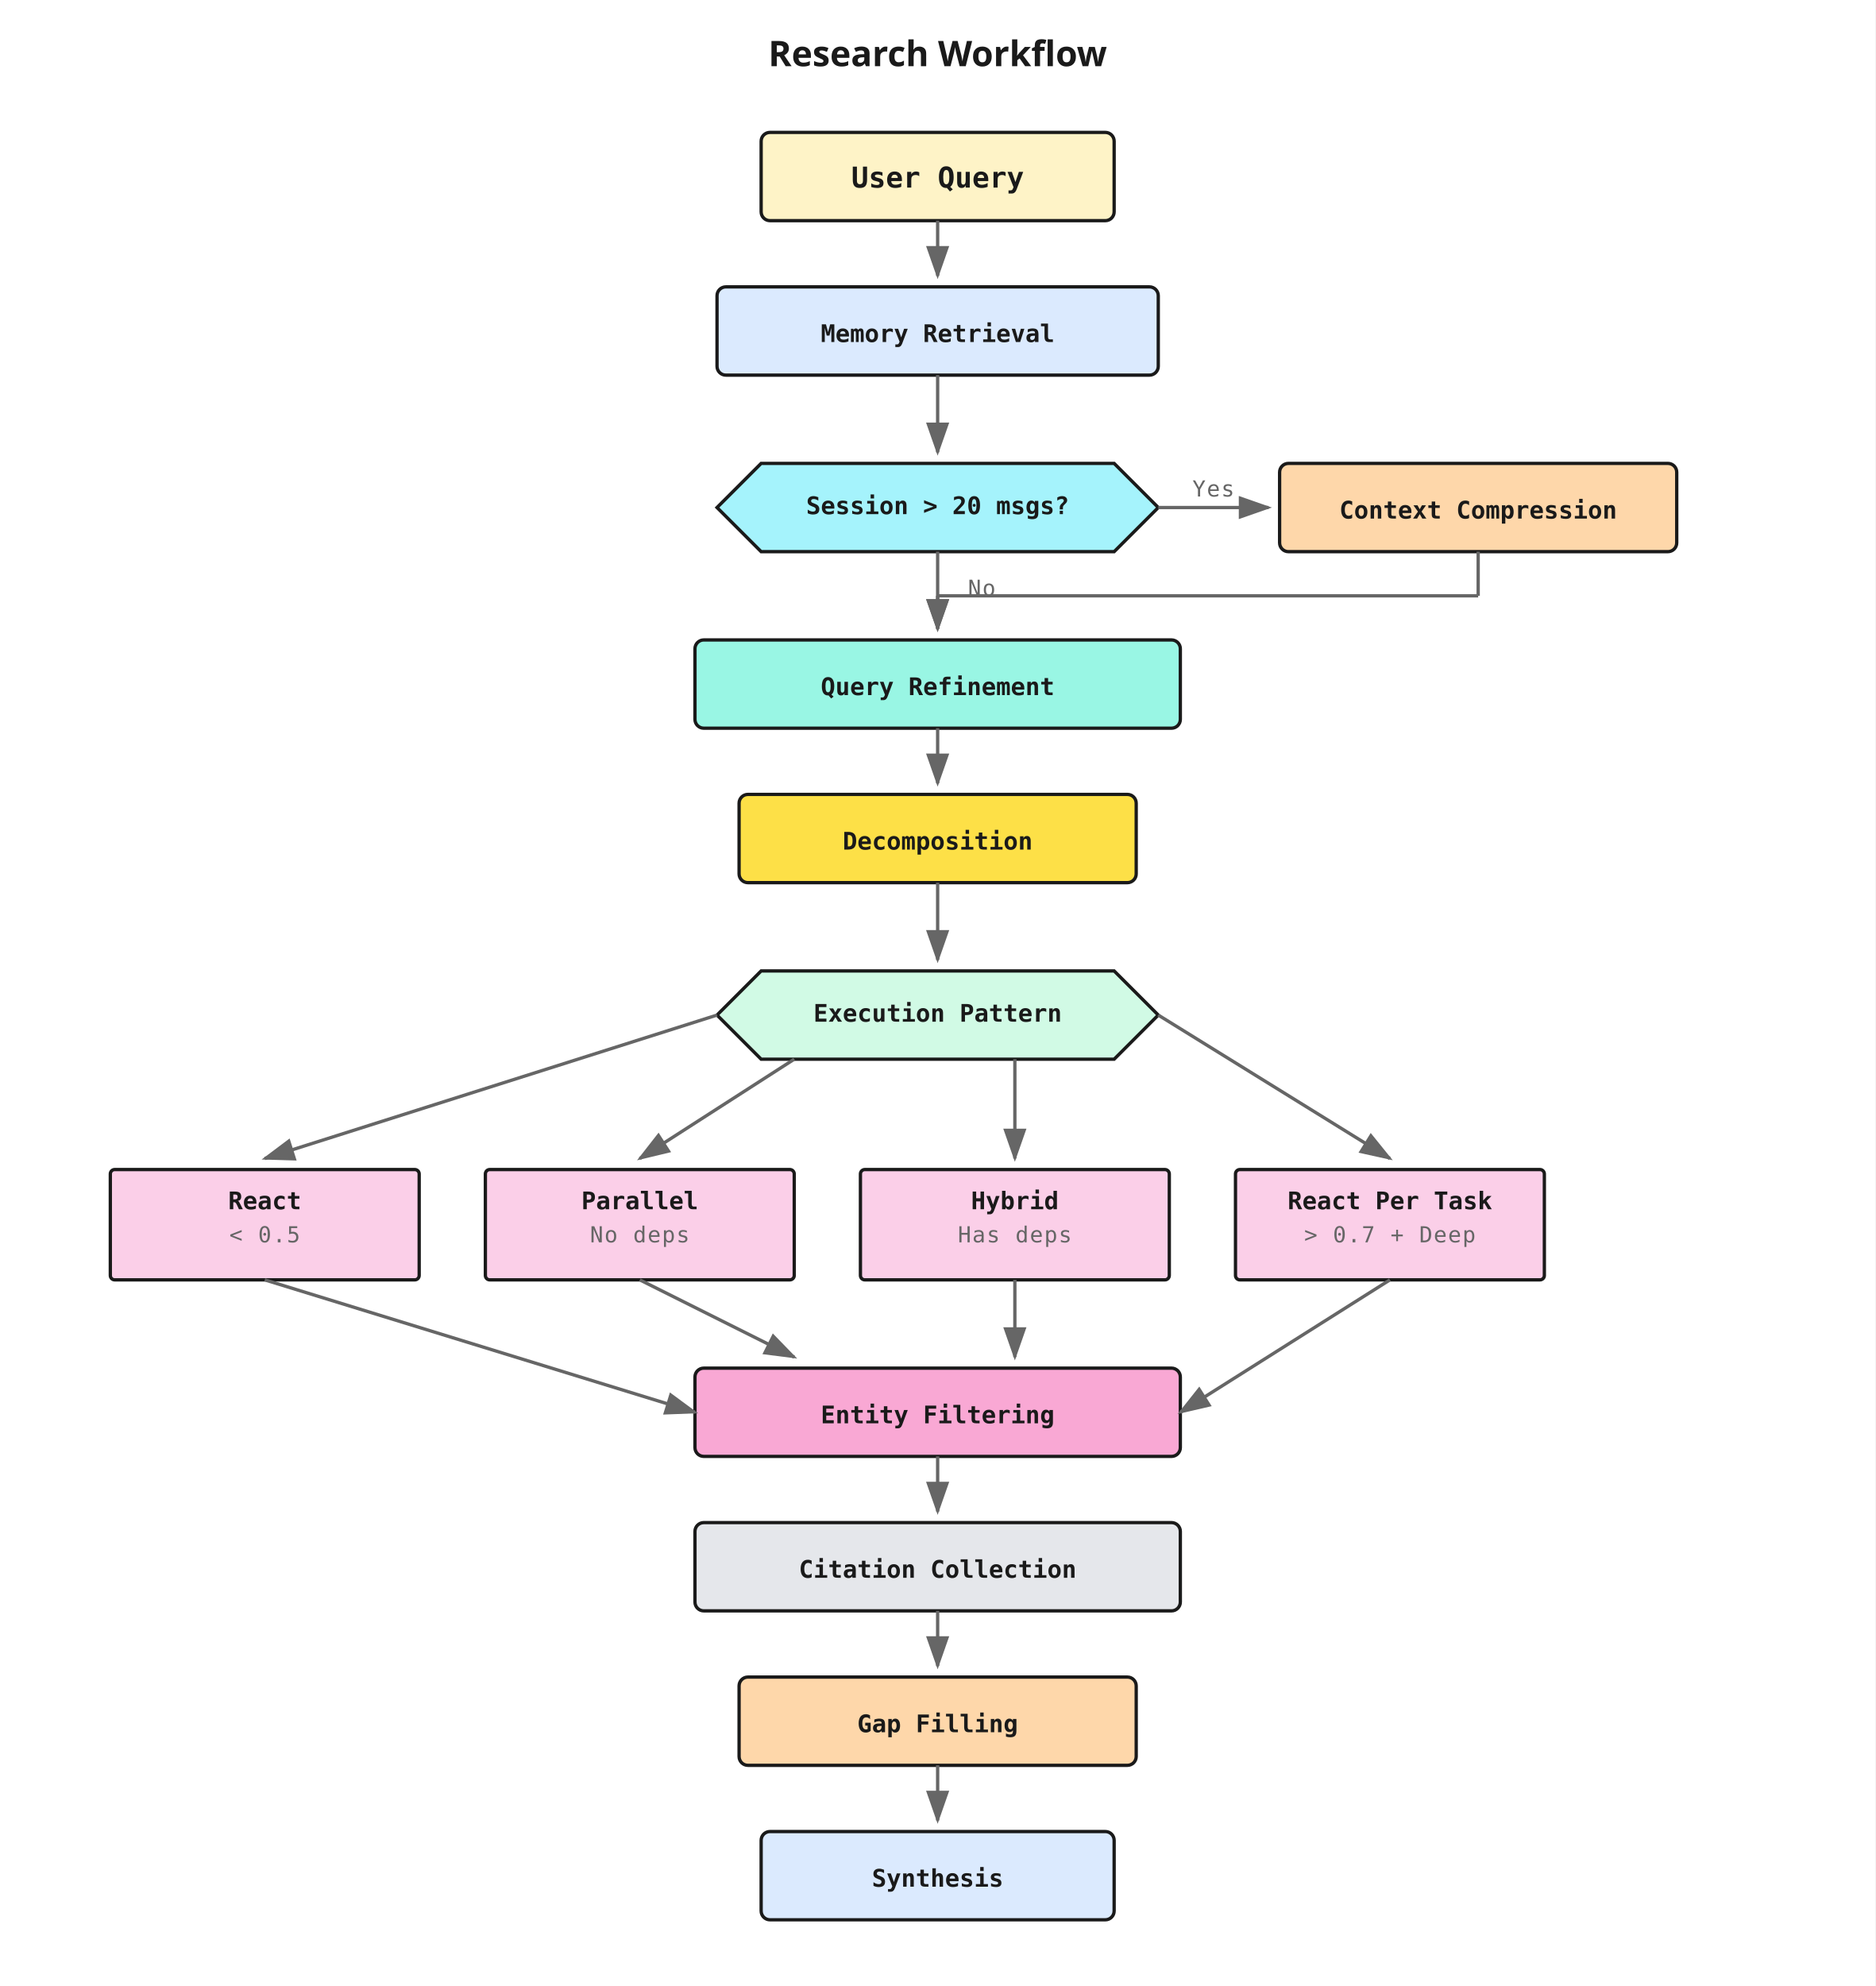
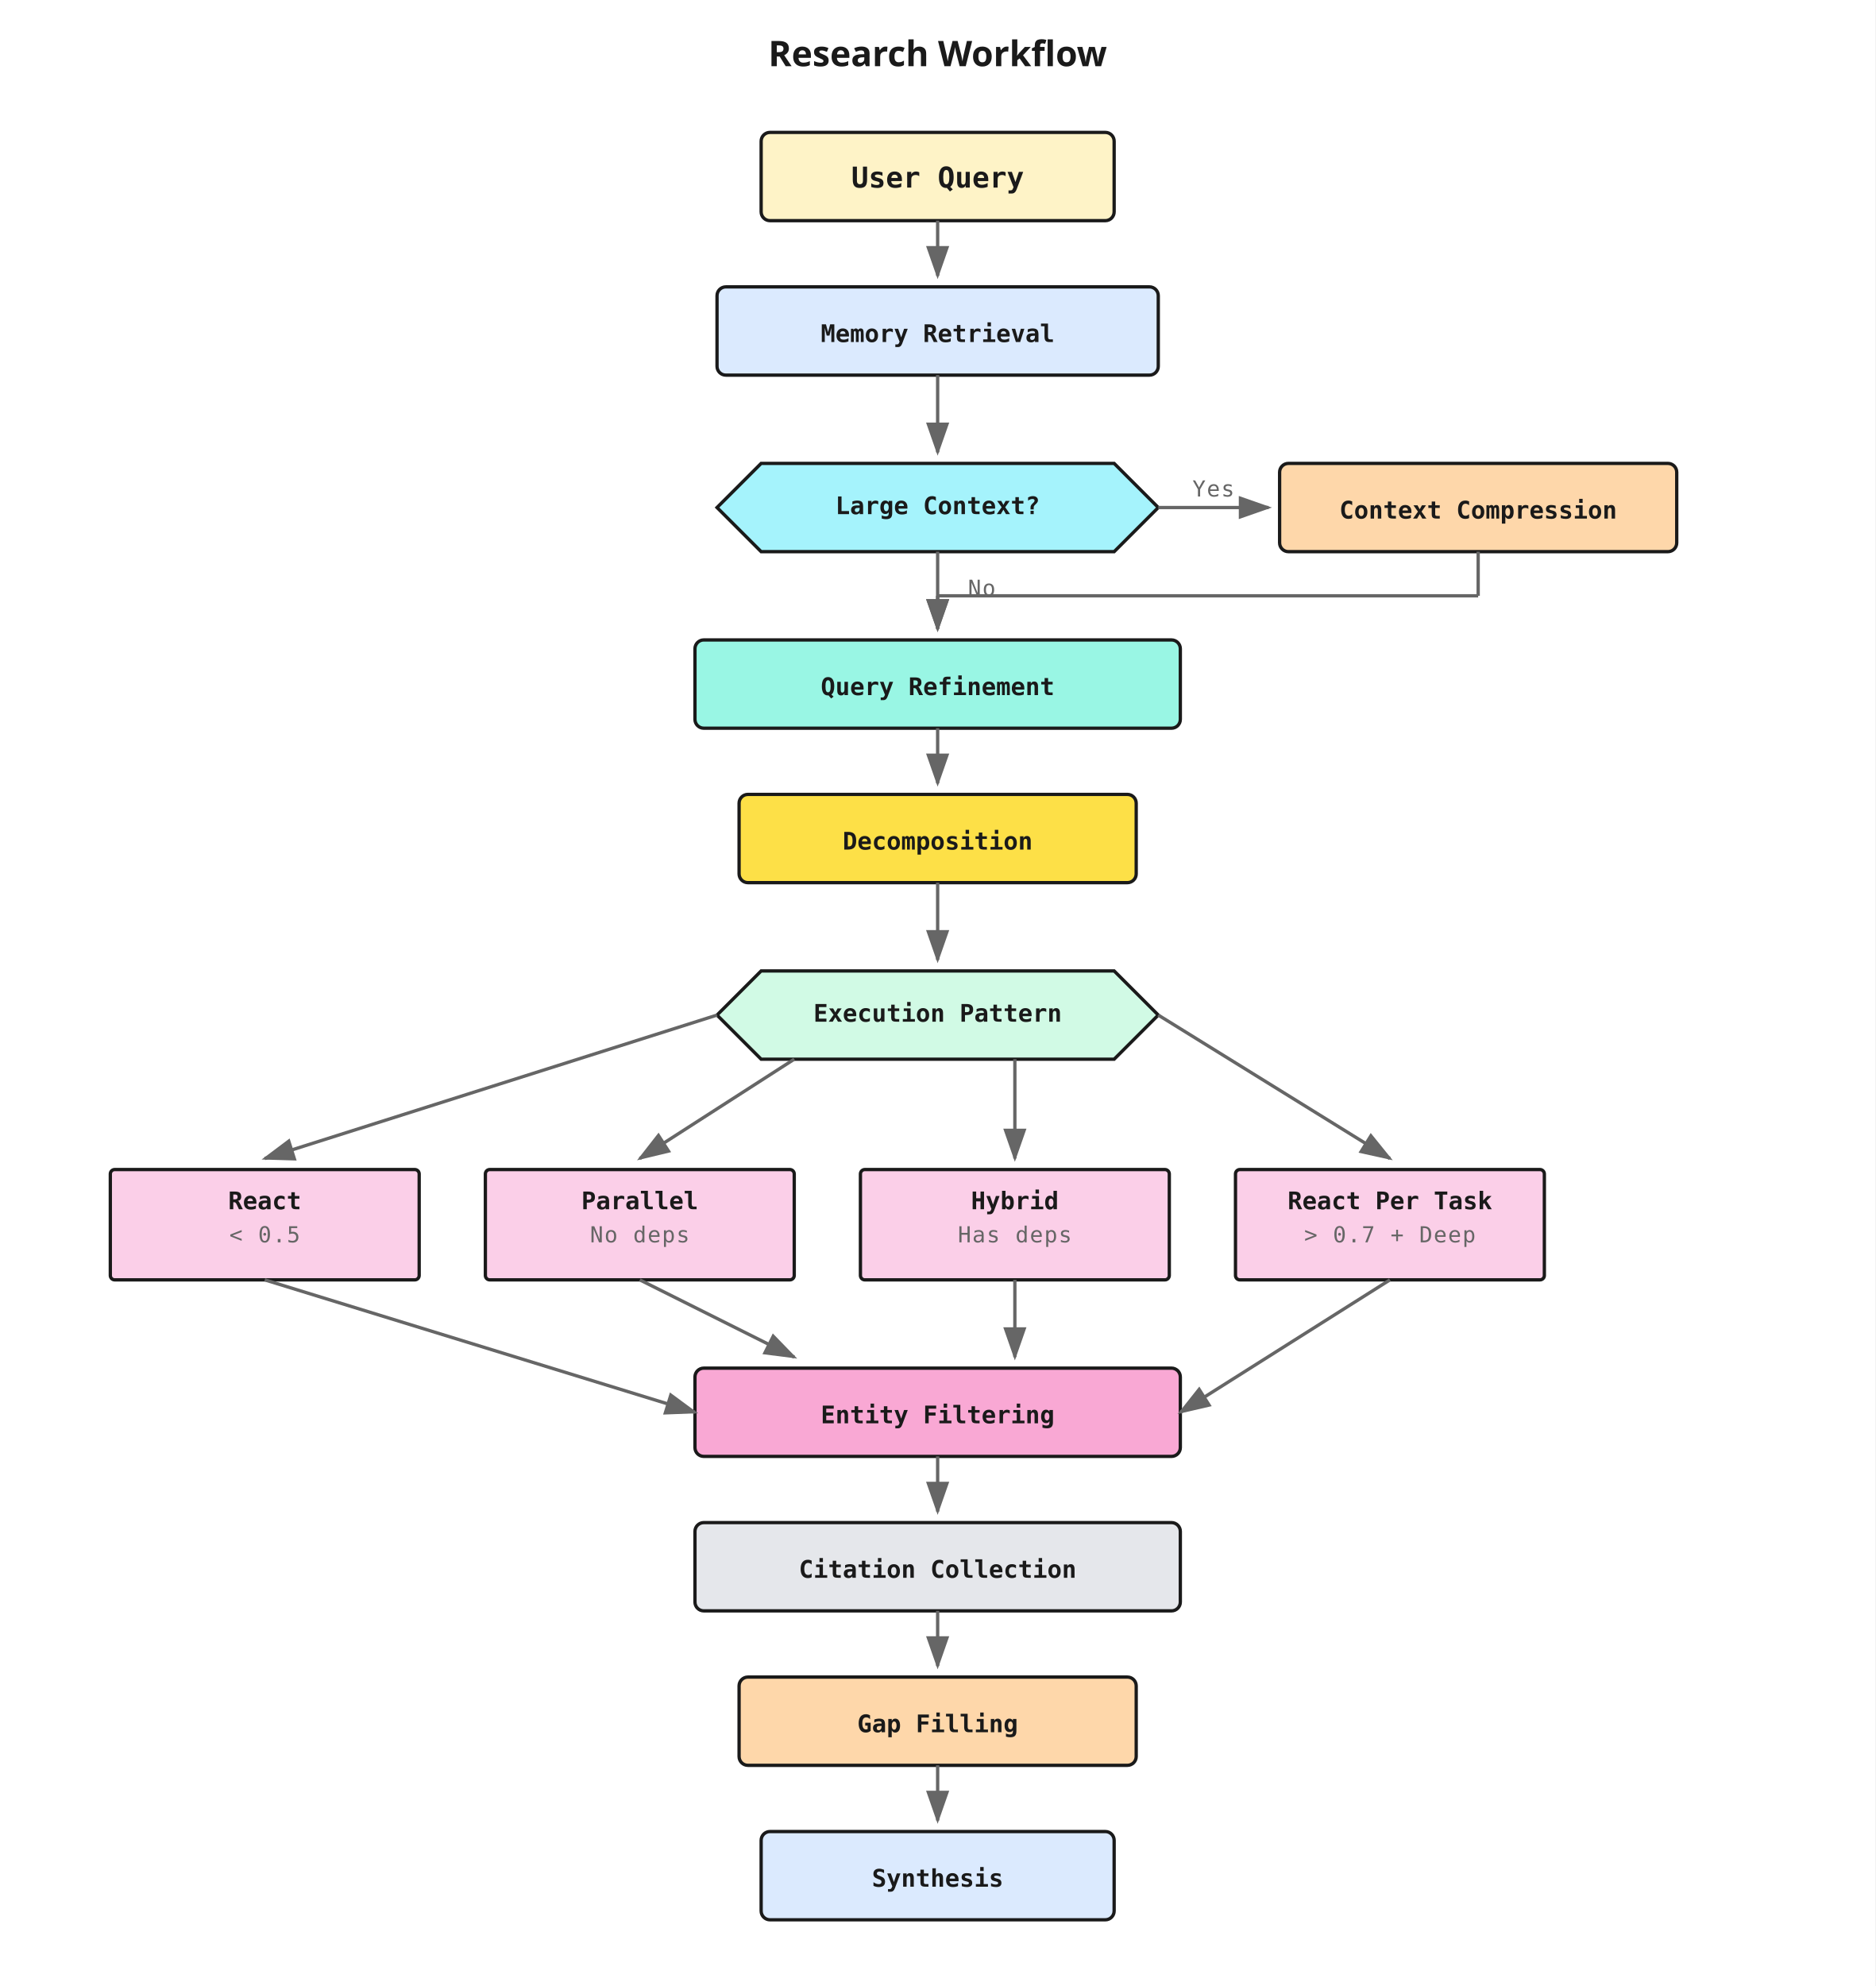
<svg xmlns="http://www.w3.org/2000/svg" viewBox="0 0 850 900">
  <defs>
    <style>
      .label { font: 500 10px 'SF Mono', 'Menlo', 'Monaco', monospace; fill: #666; text-anchor: middle; letter-spacing: 0.5px; }
      .box-text { font: 600 13px 'SF Mono', 'Menlo', 'Monaco', monospace; fill: #1a1a1a; text-anchor: middle; }
      .box-text-sm { font: 600 11px 'SF Mono', 'Menlo', 'Monaco', monospace; fill: #1a1a1a; text-anchor: middle; }
      .title { font: 700 16px 'SF Mono', 'PingFang SC', sans-serif; fill: #1a1a1a; text-anchor: middle; }
    </style>
    <marker id="arrow" markerWidth="10" markerHeight="7" refX="9" refY="3.5" orient="auto">
      <polygon points="0 0, 10 3.5, 0 7" fill="#666" />
    </marker>
  </defs>
  <rect width="850" height="900" fill="#fff" />
  <text x="425" y="30" class="title">Research Workflow</text>
  <rect x="345" y="60" width="160" height="40" fill="#fef3c7" stroke="#1a1a1a" stroke-width="1.5" rx="4" />
  <text x="425" y="85" class="box-text">User Query</text>
  <rect x="325" y="130" width="200" height="40" fill="#dbeafe" stroke="#1a1a1a" stroke-width="1.5" rx="4" />
  <text x="425" y="155" class="box-text-sm">Memory Retrieval</text>
  <path d="M 345 210 L 505 210 L 525 230 L 505 250 L 345 250 L 325 230 Z" fill="#a5f3fc" stroke="#1a1a1a" stroke-width="1.5" />
-   <text x="425" y="233" class="box-text-sm">Session &gt; 20 msgs?</text>
+   <text x="425" y="233" class="box-text-sm">Large Context?</text>
  <rect x="580" y="210" width="180" height="40" fill="#fed7aa" stroke="#1a1a1a" stroke-width="1.5" rx="4" />
  <text x="670" y="235" class="box-text-sm">Context Compression</text>
  <rect x="315" y="290" width="220" height="40" fill="#99f6e4" stroke="#1a1a1a" stroke-width="1.5" rx="4" />
  <text x="425" y="315" class="box-text-sm">Query Refinement</text>
  <rect x="335" y="360" width="180" height="40" fill="#fde047" stroke="#1a1a1a" stroke-width="1.5" rx="4" />
  <text x="425" y="385" class="box-text-sm">Decomposition</text>
  <path d="M 345 440 L 505 440 L 525 460 L 505 480 L 345 480 L 325 460 Z" fill="#d1fae5" stroke="#1a1a1a" stroke-width="1.5" />
  <text x="425" y="463" class="box-text-sm">Execution Pattern</text>
  <rect x="50" y="530" width="140" height="50" fill="#fbcfe8" stroke="#1a1a1a" stroke-width="1.5" rx="2" />
  <text x="120" y="548" class="box-text-sm">React</text>
  <text x="120" y="563" class="label">&lt; 0.5</text>
  <rect x="220" y="530" width="140" height="50" fill="#fbcfe8" stroke="#1a1a1a" stroke-width="1.5" rx="2" />
  <text x="290" y="548" class="box-text-sm">Parallel</text>
  <text x="290" y="563" class="label">No deps</text>
  <rect x="390" y="530" width="140" height="50" fill="#fbcfe8" stroke="#1a1a1a" stroke-width="1.5" rx="2" />
  <text x="460" y="548" class="box-text-sm">Hybrid</text>
  <text x="460" y="563" class="label">Has deps</text>
  <rect x="560" y="530" width="140" height="50" fill="#fbcfe8" stroke="#1a1a1a" stroke-width="1.5" rx="2" />
  <text x="630" y="548" class="box-text-sm">React Per Task</text>
  <text x="630" y="563" class="label">&gt; 0.7 + Deep</text>
  <rect x="315" y="620" width="220" height="40" fill="#f9a8d4" stroke="#1a1a1a" stroke-width="1.5" rx="4" />
  <text x="425" y="645" class="box-text-sm">Entity Filtering</text>
  <rect x="315" y="690" width="220" height="40" fill="#e5e7eb" stroke="#1a1a1a" stroke-width="1.5" rx="4" />
  <text x="425" y="715" class="box-text-sm">Citation Collection</text>
  <rect x="335" y="760" width="180" height="40" fill="#fed7aa" stroke="#1a1a1a" stroke-width="1.5" rx="4" />
  <text x="425" y="785" class="box-text-sm">Gap Filling</text>
  <rect x="345" y="830" width="160" height="40" fill="#dbeafe" stroke="#1a1a1a" stroke-width="1.5" rx="4" />
  <text x="425" y="855" class="box-text-sm">Synthesis</text>
  <line x1="425" y1="100" x2="425" y2="125" stroke="#666" stroke-width="1.5" marker-end="url(#arrow)" />
  <line x1="425" y1="170" x2="425" y2="205" stroke="#666" stroke-width="1.5" marker-end="url(#arrow)" />
  <line x1="525" y1="230" x2="575" y2="230" stroke="#666" stroke-width="1.5" marker-end="url(#arrow)" />
  <text x="550" y="225" class="label">Yes</text>
  <line x1="670" y1="250" x2="670" y2="270" stroke="#666" stroke-width="1.5" />
  <line x1="670" y1="270" x2="425" y2="270" stroke="#666" stroke-width="1.5" />
  <line x1="425" y1="270" x2="425" y2="285" stroke="#666" stroke-width="1.5" marker-end="url(#arrow)" />
  <line x1="425" y1="250" x2="425" y2="285" stroke="#666" stroke-width="1.5" marker-end="url(#arrow)" />
  <text x="445" y="270" class="label">No</text>
  <line x1="425" y1="330" x2="425" y2="355" stroke="#666" stroke-width="1.5" marker-end="url(#arrow)" />
  <line x1="425" y1="400" x2="425" y2="435" stroke="#666" stroke-width="1.5" marker-end="url(#arrow)" />
  <line x1="325" y1="460" x2="120" y2="525" stroke="#666" stroke-width="1.5" marker-end="url(#arrow)" />
  <line x1="360" y1="480" x2="290" y2="525" stroke="#666" stroke-width="1.5" marker-end="url(#arrow)" />
  <line x1="460" y1="480" x2="460" y2="525" stroke="#666" stroke-width="1.5" marker-end="url(#arrow)" />
  <line x1="525" y1="460" x2="630" y2="525" stroke="#666" stroke-width="1.5" marker-end="url(#arrow)" />
  <line x1="120" y1="580" x2="315" y2="640" stroke="#666" stroke-width="1.5" marker-end="url(#arrow)" />
  <line x1="290" y1="580" x2="360" y2="615" stroke="#666" stroke-width="1.5" marker-end="url(#arrow)" />
  <line x1="460" y1="580" x2="460" y2="615" stroke="#666" stroke-width="1.5" marker-end="url(#arrow)" />
  <line x1="630" y1="580" x2="535" y2="640" stroke="#666" stroke-width="1.5" marker-end="url(#arrow)" />
  <line x1="425" y1="660" x2="425" y2="685" stroke="#666" stroke-width="1.5" marker-end="url(#arrow)" />
  <line x1="425" y1="730" x2="425" y2="755" stroke="#666" stroke-width="1.5" marker-end="url(#arrow)" />
  <line x1="425" y1="800" x2="425" y2="825" stroke="#666" stroke-width="1.5" marker-end="url(#arrow)" />
</svg>
